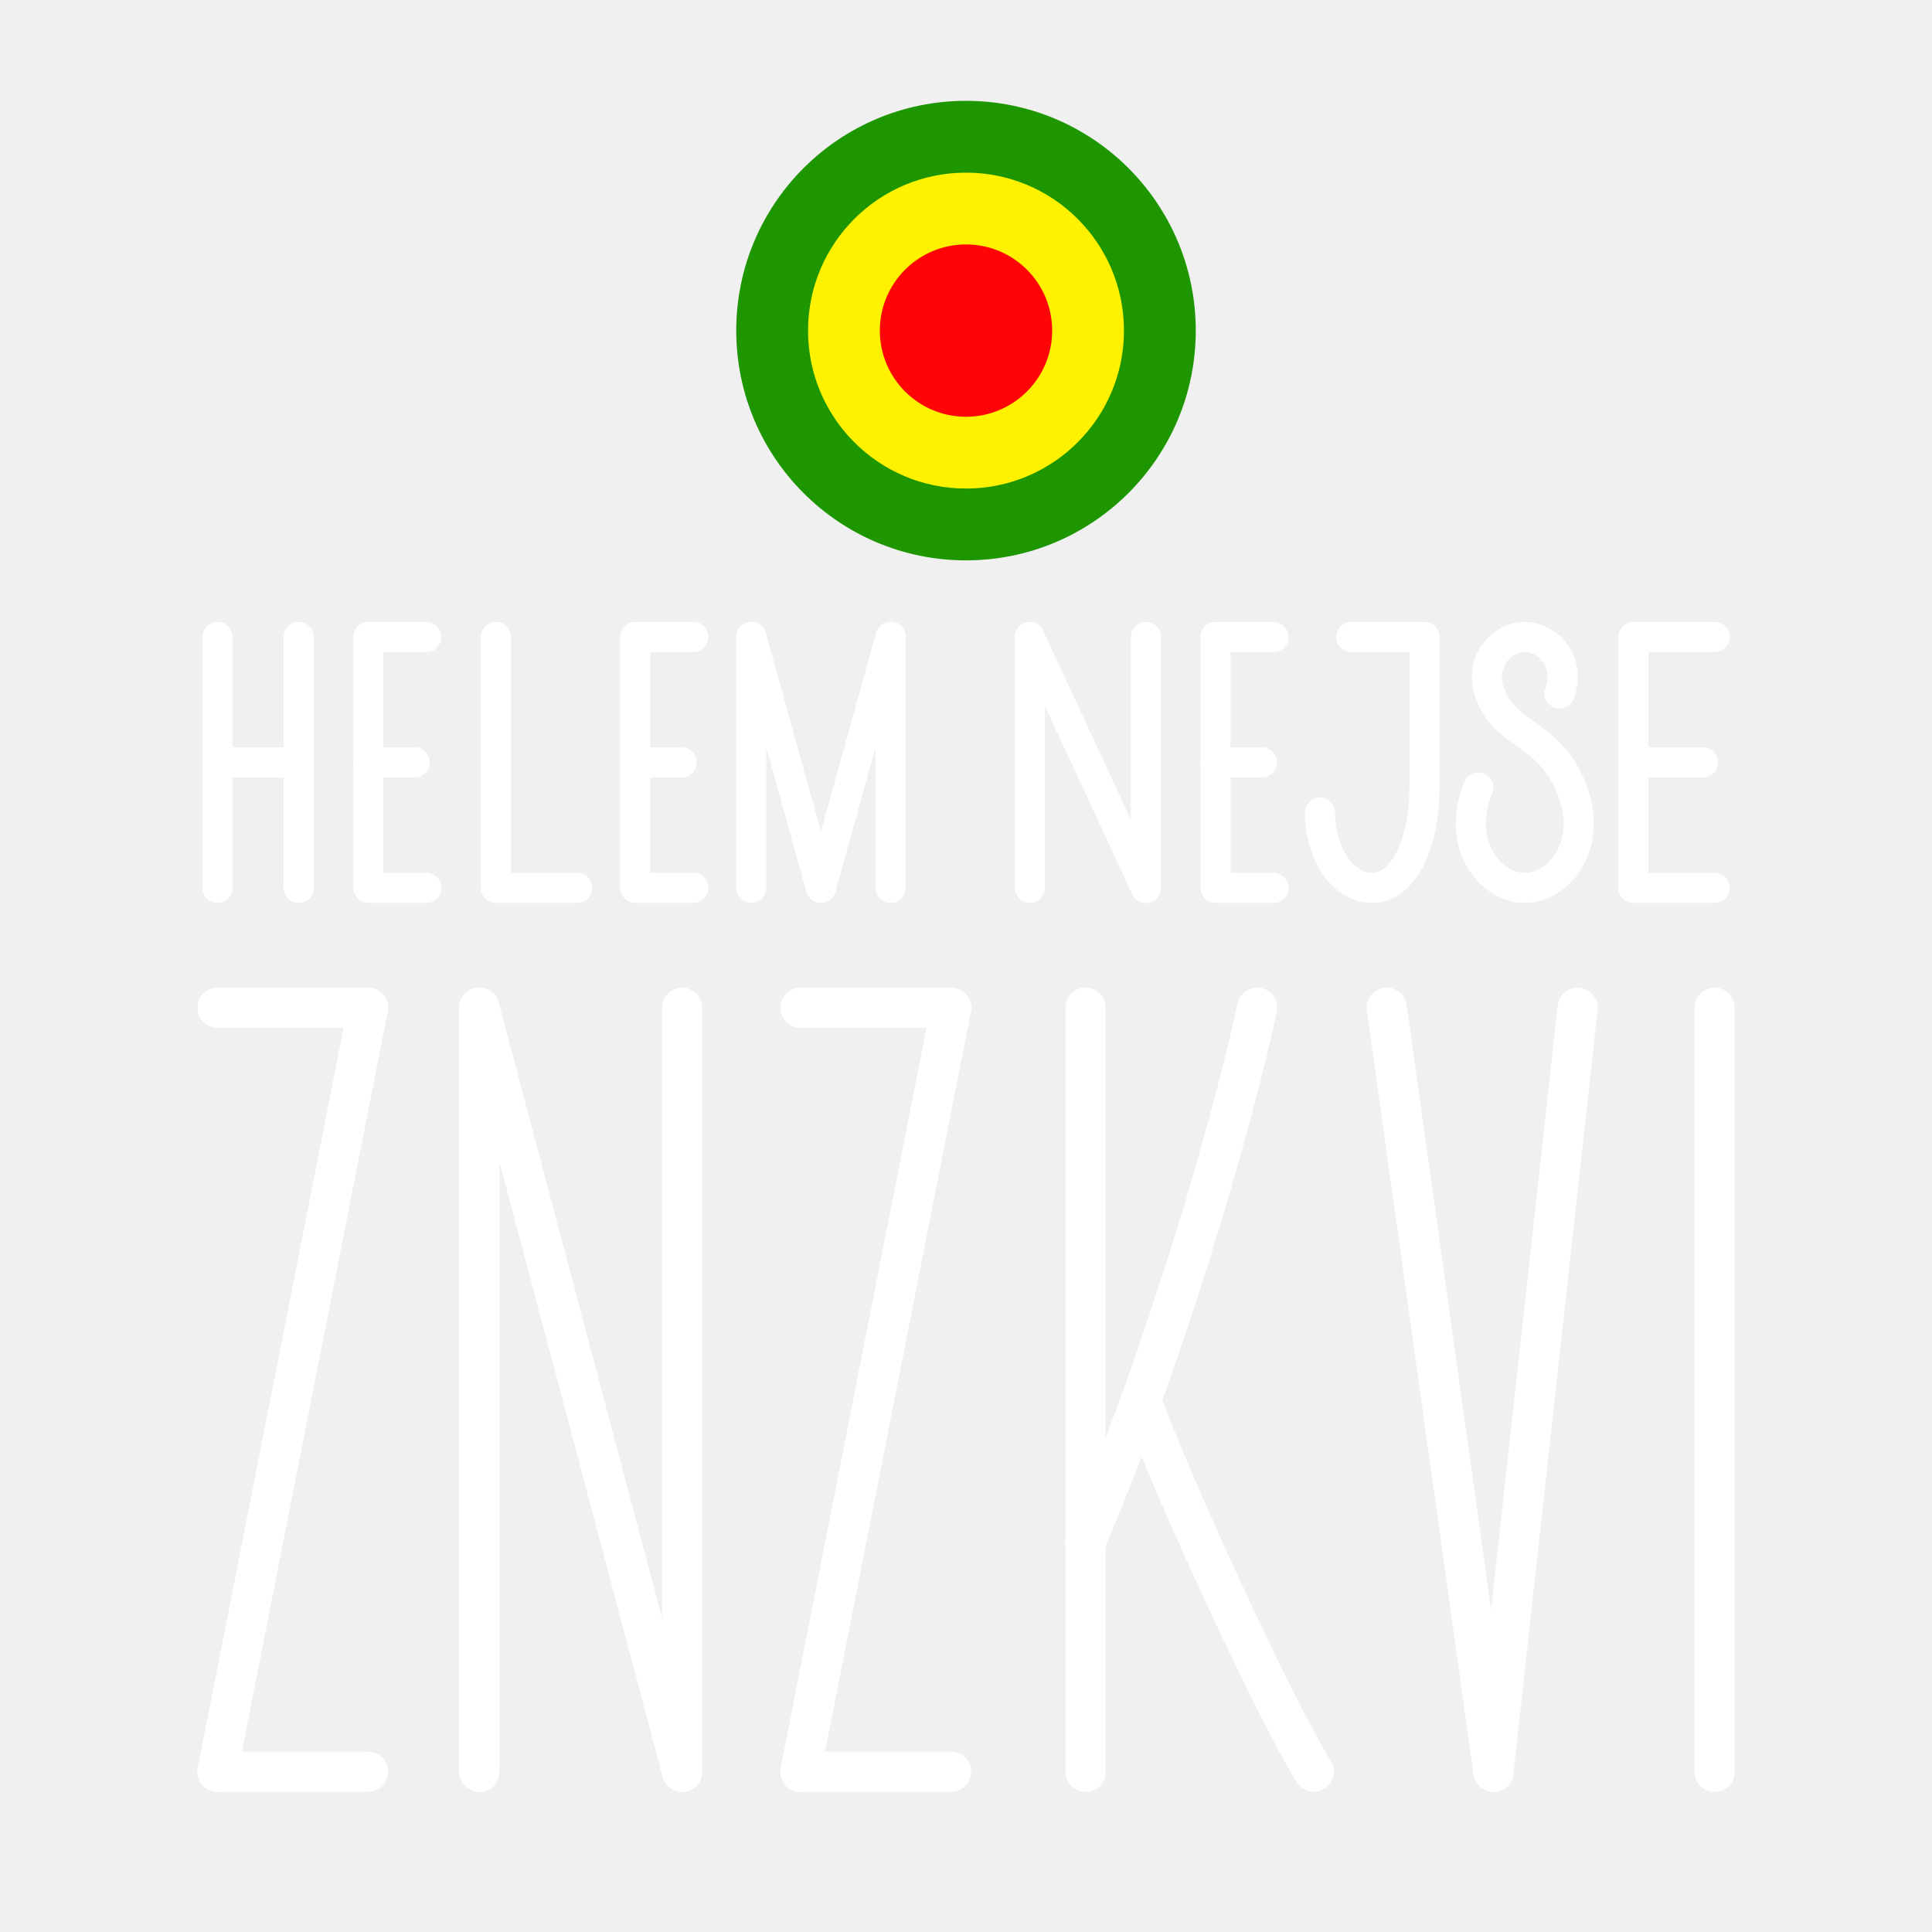
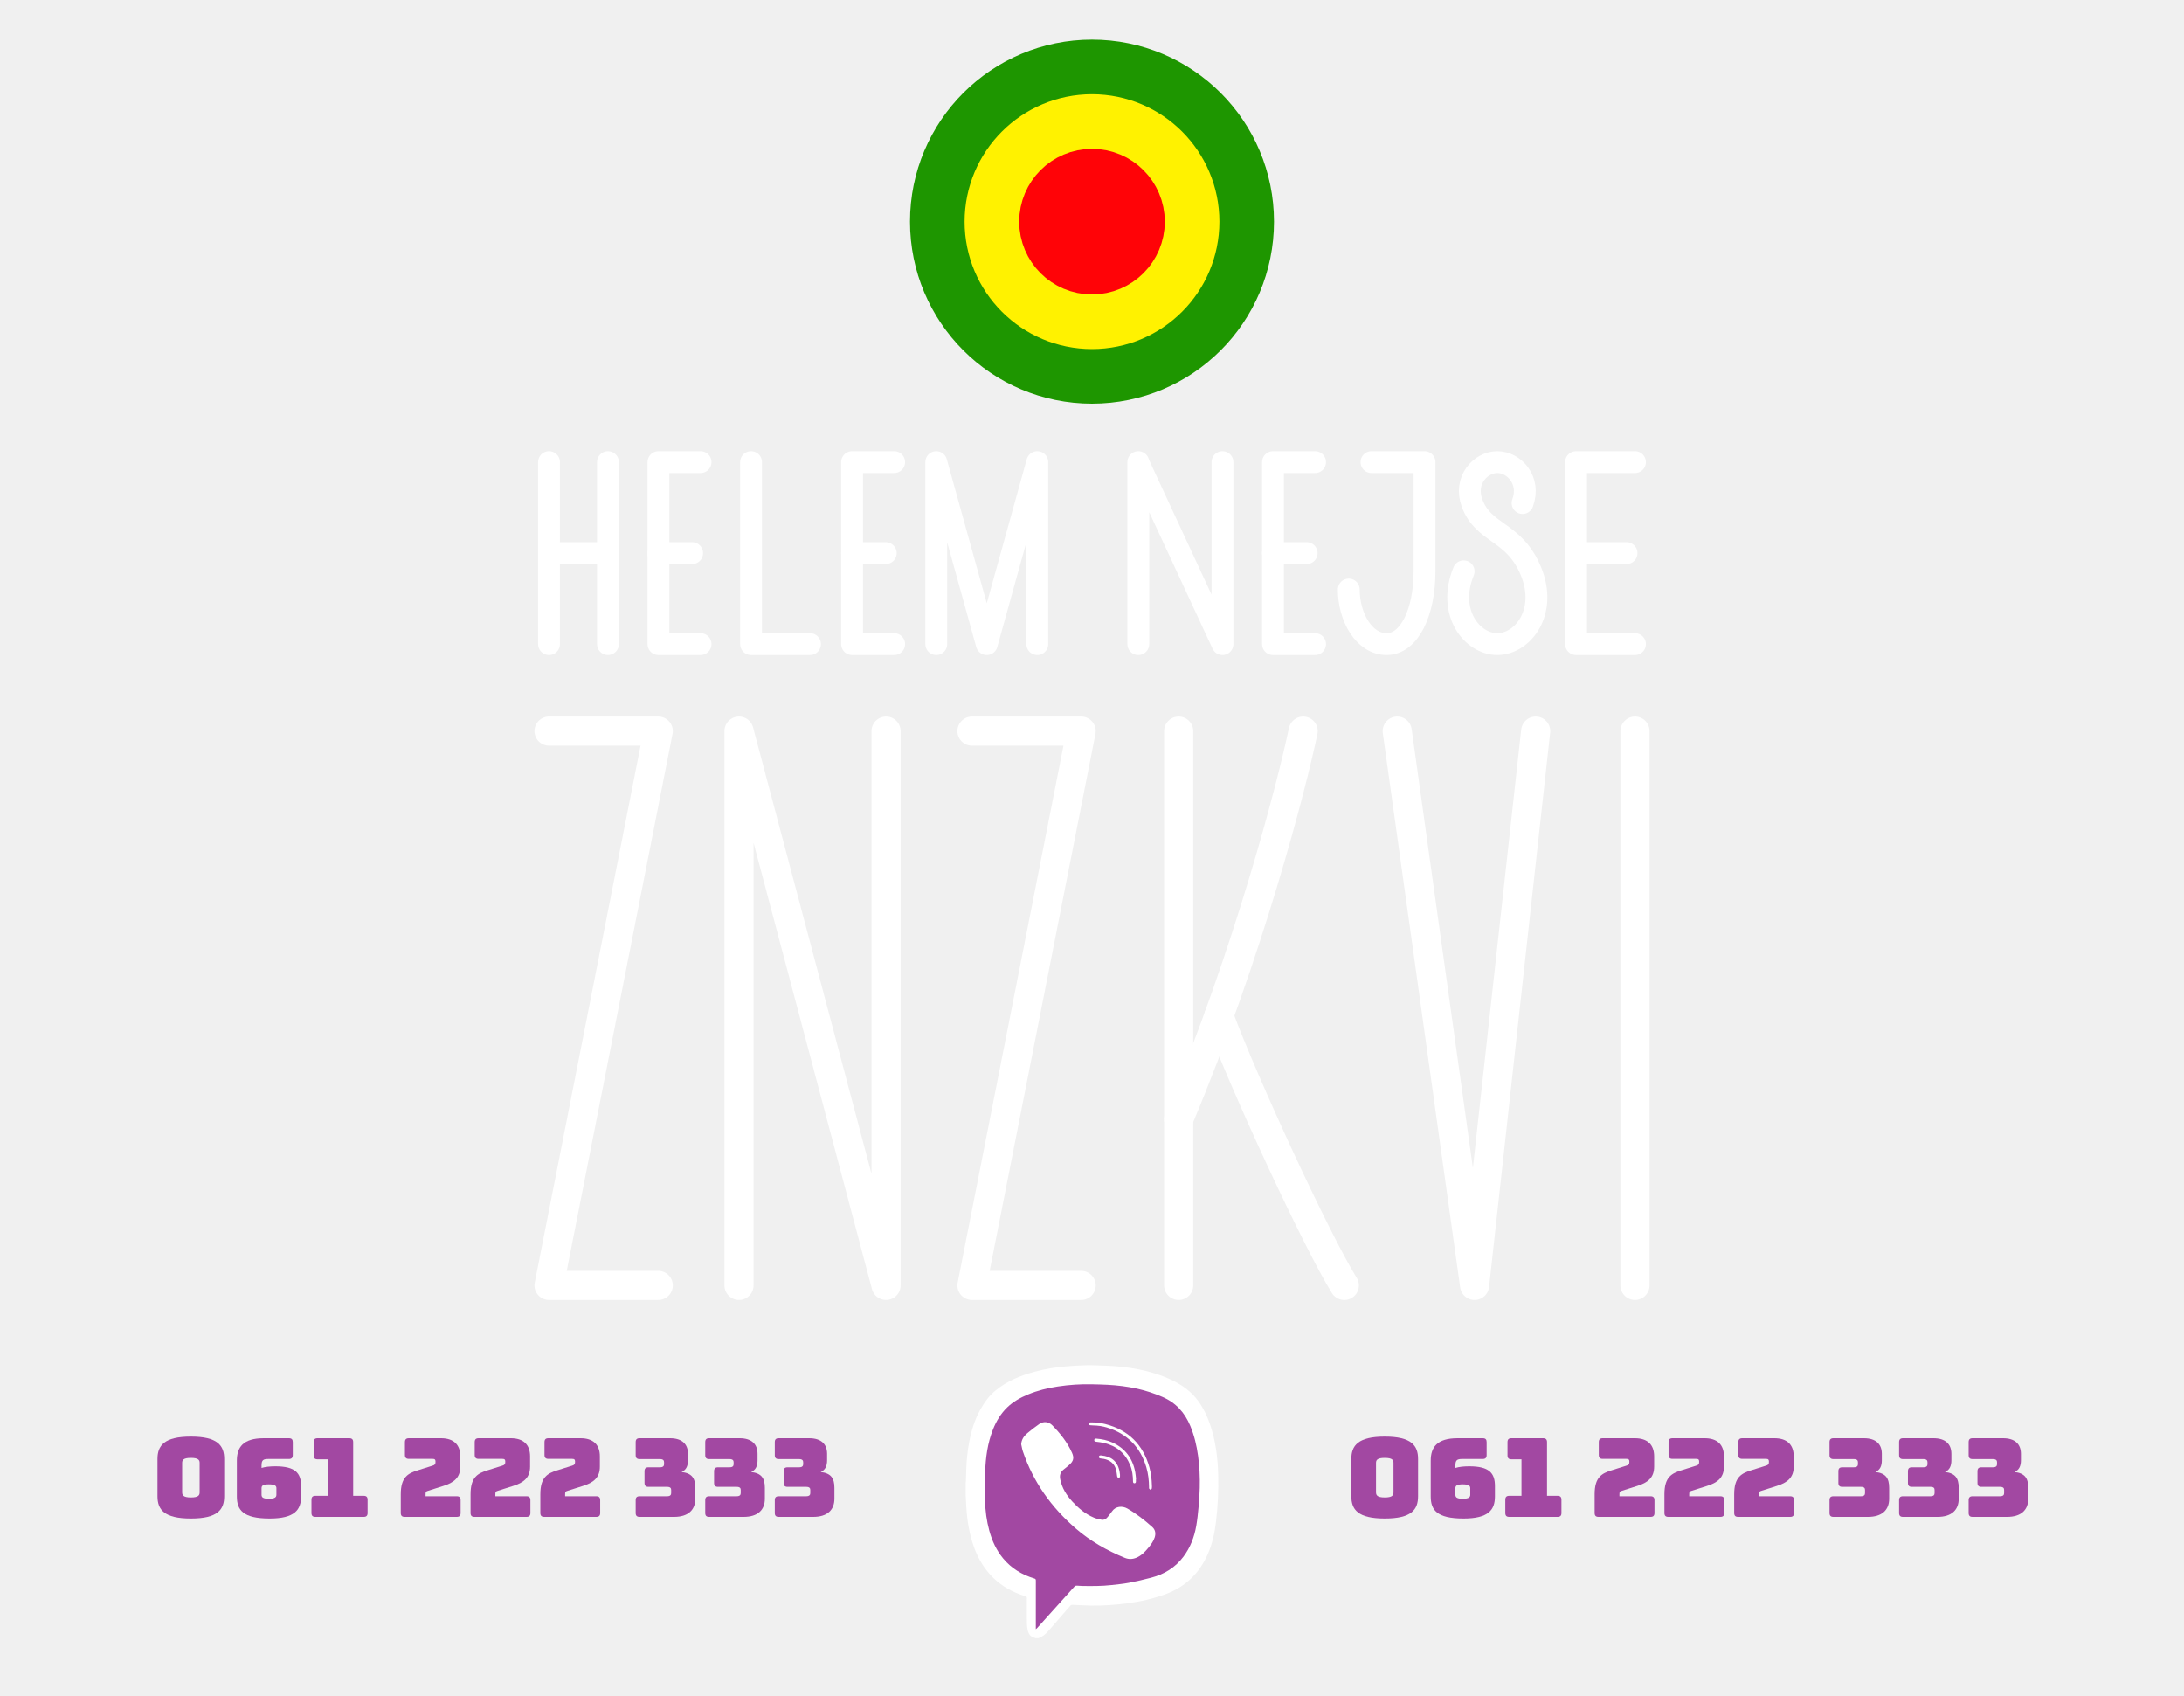
- <svg xmlns="http://www.w3.org/2000/svg" viewBox="0 0 770 770">
-   <g id="Layer_2" data-name="Layer 2">
+ <svg xmlns="http://www.w3.org/2000/svg" viewBox="0 0 1200 931.47">
+   <g id="logo_circle" data-name="logo circle" />
+   <g id="brao_brao_brao_brao" data-name="brao brao brao brao" />
+   <g id="helemnejse_znzkvi_target" data-name="helemnejse znzkvi target">
+     <path d="M530.58,821.08c0-2.11,0-4.22,0-6.33,.04-.32,.11-.63,.12-.95,.08-2.32,.15-4.64,.22-6.96,.17-5.02,.72-10,1.66-14.93,1.18-6.17,3.01-12.12,6.1-17.63,2.18-3.89,4.75-7.48,8.21-10.34,6.41-5.31,13.92-8.34,21.85-10.45,5.79-1.53,11.68-2.52,17.66-2.95,3.58-.26,7.17-.52,10.75-.58,3.37-.05,6.75,.16,10.12,.25,6.05,.17,12.05,.81,17.99,1.97,6.72,1.31,13.22,3.28,19.37,6.33,5.45,2.7,10.21,6.24,13.81,11.22,2.78,3.87,4.83,8.1,6.37,12.59,3.1,9.01,4.28,18.35,4.54,27.82,.24,8.73-.21,17.42-1.25,26.1-.72,5.98-2.01,11.8-4.41,17.33-4.58,10.53-12.16,17.99-22.93,22.03-6.91,2.59-14.09,4.2-21.41,5.16-6.62,.87-13.26,1.35-19.93,1.25-3.4-.05-6.79-.31-10.19-.43-.35-.01-.83,.13-1.05,.38-3.1,3.53-6.16,7.09-9.24,10.64-1.06,1.22-2.12,2.45-3.2,3.66-1.42,1.61-3.08,2.89-5.12,3.64h-1.78c-.08-.06-.16-.16-.25-.18-2.27-.42-3.4-2.01-3.89-4.06-.31-1.3-.47-2.66-.48-4-.06-4.59-.03-9.18-.01-13.78,0-.58-.15-.86-.73-1.02-1.04-.28-2.06-.64-3.07-1.01-6.33-2.35-11.88-5.88-16.42-10.91-4.58-5.07-7.63-11-9.66-17.48-2.35-7.51-3.29-15.25-3.57-23.08-.04-1.1-.13-2.2-.19-3.3Z" fill="#fff" />
+     <g id="helemnejseznzkvi">
+       <g id="helemnejse">
+         <g id="helem">
+           <g id="h">
+             <line x1="301.66" y1="253.86" x2="301.66" y2="353.86" fill="none" stroke="#fff" stroke-linecap="round" stroke-linejoin="round" stroke-width="12" />
+             <line x1="301.66" y1="303.86" x2="334.04" y2="303.86" fill="none" stroke="#fff" stroke-linecap="round" stroke-linejoin="round" stroke-width="12" />
+             <line x1="334.04" y1="253.86" x2="334.04" y2="353.86" fill="none" stroke="#fff" stroke-linecap="round" stroke-linejoin="round" stroke-width="12" />
+           </g>
+           <g id="e">
+             <polyline points="384.92 253.86 361.79 253.86 361.79 353.86 384.92 353.86" fill="none" stroke="#fff" stroke-linecap="round" stroke-linejoin="round" stroke-width="12" />
+             <line x1="361.79" y1="303.86" x2="380.3" y2="303.86" fill="none" stroke="#fff" stroke-linecap="round" stroke-linejoin="round" stroke-width="12" />
+           </g>
+           <g id="l">
+             <polyline points="412.67 253.86 412.67 353.86 445.05 353.86" fill="none" stroke="#fff" stroke-linecap="round" stroke-linejoin="round" stroke-width="12" />
+           </g>
+           <g id="e-2" data-name="e">
+             <polyline points="491.3 253.86 468.18 253.86 468.18 353.86 491.3 353.86" fill="none" stroke="#fff" stroke-linecap="round" stroke-linejoin="round" stroke-width="12" />
+             <line x1="468.18" y1="303.86" x2="486.68" y2="303.86" fill="none" stroke="#fff" stroke-linecap="round" stroke-linejoin="round" stroke-width="12" />
+           </g>
+           <g id="m">
+             <polyline points="514.43 353.86 514.43 253.86 542.18 353.86 569.94 253.86 569.94 353.86" fill="none" stroke="#fff" stroke-linecap="round" stroke-linejoin="round" stroke-width="12" />
+           </g>
+         </g>
+         <g id="nejse">
+           <g id="n">
+             <polyline points="625.44 353.86 625.44 253.86 625.44 254.17 671.69 353.86 671.69 353.86 671.69 253.86" fill="none" stroke="#fff" stroke-linecap="round" stroke-linejoin="round" stroke-width="12" />
+           </g>
+           <g id="e-3" data-name="e">
+             <polyline points="722.57 253.86 699.45 253.86 699.45 353.86 722.57 353.86" fill="none" stroke="#fff" stroke-linecap="round" stroke-linejoin="round" stroke-width="12" />
+             <line x1="699.45" y1="303.86" x2="717.95" y2="303.86" fill="none" stroke="#fff" stroke-linecap="round" stroke-linejoin="round" stroke-width="12" />
+           </g>
+           <g id="j">
+             <path d="M753.56,253.86h29.14v60c0,22.5-8.33,40-20.81,40s-20.81-15-20.81-30" fill="none" stroke="#fff" stroke-linecap="round" stroke-linejoin="round" stroke-width="12" />
+           </g>
+           <g id="s">
+             <path d="M836.58,276.36c4.63-12.5-4.63-22.5-13.88-22.5s-18.5,10-13.88,22.5c6.41,17.33,23.13,15,32.38,37.5s-4.63,40-18.5,40-27.75-17.5-18.5-40" fill="none" stroke="#fff" stroke-linecap="round" stroke-linejoin="round" stroke-width="12" />
+           </g>
+           <g id="e-4" data-name="e">
+             <polyline points="898.34 253.86 865.96 253.86 865.96 353.86 898.34 353.86" fill="none" stroke="#fff" stroke-linecap="round" stroke-linejoin="round" stroke-width="12" />
+             <line x1="865.96" y1="303.86" x2="893.71" y2="303.86" fill="none" stroke="#fff" stroke-linecap="round" stroke-linejoin="round" stroke-width="12" />
+           </g>
+         </g>
+       </g>
+       <g id="znzkvi">
+         <g id="z">
+           <polyline points="301.66 401.63 361.68 401.63 301.66 706.14 361.68 706.14" fill="none" stroke="#fff" stroke-linecap="round" stroke-linejoin="round" stroke-width="16" />
+         </g>
+         <g id="n-2" data-name="n">
+           <polyline points="406.04 706.14 406.04 401.63 486.84 706.14 486.84 401.63" fill="none" stroke="#fff" stroke-linecap="round" stroke-linejoin="round" stroke-width="16" />
+         </g>
+         <g id="z-2" data-name="z">
+           <polyline points="534.04 401.63 594.05 401.63 534.04 706.14 594.05 706.14" fill="none" stroke="#fff" stroke-linecap="round" stroke-linejoin="round" stroke-width="16" />
+         </g>
+         <g id="k">
+           <line x1="647.62" y1="401.63" x2="647.62" y2="706.14" fill="none" stroke="#fff" stroke-linecap="round" stroke-linejoin="round" stroke-width="16" />
+           <path d="M647.62,614.79c38.33-91.12,62.03-182.76,68.41-213.16" fill="none" stroke="#fff" stroke-linecap="round" stroke-linejoin="round" stroke-width="16" />
+           <path d="M669.72,558.11c13.69,37.11,53.47,123.16,68.91,148.04" fill="none" stroke="#fff" stroke-linecap="round" stroke-linejoin="round" stroke-width="16" />
+         </g>
+         <g id="v">
+           <polyline points="767.7 401.63 810.21 706.14 843.78 401.63" fill="none" stroke="#fff" stroke-linecap="round" stroke-linejoin="round" stroke-width="16" />
+         </g>
+         <g id="i">
+           <line x1="898.34" y1="401.63" x2="898.34" y2="706.14" fill="none" stroke="#fff" stroke-linecap="round" stroke-linejoin="round" stroke-width="16" />
+         </g>
+       </g>
+     </g>
+     <g id="target">
+       <circle cx="600" cy="121.76" r="50" fill="none" stroke="#1e9600" stroke-miterlimit="10" stroke-width="100" />
+       <circle cx="600" cy="121.76" r="35" fill="none" stroke="#fff200" stroke-miterlimit="10" stroke-width="70" />
+       <circle cx="600" cy="121.76" r="20" fill="none" stroke="#ff0307" stroke-miterlimit="10" stroke-width="40" />
+     </g>
+     <path d="M569.13,895c.36-.33,.56-.49,.74-.68,3.18-3.53,6.36-7.07,9.54-10.6,3.61-4.02,7.24-8.02,10.84-12.05,.42-.47,.86-.66,1.48-.61,1.02,.08,2.05,.16,3.07,.17,5.24,.06,10.48,.11,15.7-.48,3.26-.37,6.54-.66,9.76-1.27,4.14-.78,8.26-1.75,12.34-2.82,7.16-1.87,13.18-5.57,17.67-11.56,3.74-5,5.92-10.69,6.99-16.78,.62-3.52,.98-7.09,1.31-10.65,.32-3.44,.54-6.89,.63-10.34,.15-5.89-.13-11.76-.93-17.6-.77-5.62-2.06-11.1-4.24-16.36-3.04-7.36-7.98-12.84-15.4-16.02-4.42-1.9-8.95-3.4-13.64-4.45-5.43-1.22-10.94-1.88-16.49-2.18-2.75-.15-5.5-.2-8.26-.27-6.38-.16-12.73,.25-19.04,1.21-5.64,.86-11.14,2.2-16.42,4.4-4.14,1.72-8.03,3.88-11.29,7-3.56,3.42-6.05,7.57-7.87,12.14-3.03,7.57-4.06,15.52-4.34,23.57-.19,5.23-.11,10.48-.02,15.72,.09,5.52,.85,10.96,2.29,16.29,1.51,5.6,3.88,10.8,7.61,15.31,4.55,5.5,10.4,8.99,17.17,11.04,.64,.19,.81,.46,.81,1.11-.02,8.54-.01,17.08-.01,25.63,0,.31,0,.62,0,1.14Z" fill="#fff" />
+     <path d="M569.13,895c.36-.33,.56-.49,.74-.68,3.18-3.53,6.36-7.07,9.54-10.6,3.61-4.02,7.24-8.02,10.84-12.05,.42-.47,.86-.66,1.48-.61,1.02,.08,2.05,.16,3.07,.17,5.24,.06,10.48,.11,15.7-.48,3.26-.37,6.54-.66,9.76-1.27,4.14-.78,8.26-1.75,12.34-2.82,7.16-1.87,13.18-5.57,17.67-11.56,3.74-5,5.92-10.69,6.99-16.78,.62-3.52,.98-7.09,1.31-10.65,.32-3.44,.54-6.89,.63-10.34,.15-5.89-.13-11.76-.93-17.6-.77-5.62-2.06-11.1-4.24-16.36-3.04-7.36-7.98-12.84-15.4-16.02-4.42-1.9-8.95-3.4-13.64-4.45-5.43-1.22-10.94-1.88-16.49-2.18-2.75-.15-5.5-.2-8.26-.27-6.38-.16-12.73,.25-19.04,1.21-5.64,.86-11.14,2.2-16.42,4.4-4.14,1.72-8.03,3.88-11.29,7-3.56,3.42-6.05,7.57-7.87,12.14-3.03,7.57-4.06,15.52-4.34,23.57-.19,5.23-.11,10.48-.02,15.72,.09,5.52,.85,10.96,2.29,16.29,1.51,5.6,3.88,10.8,7.61,15.31,4.55,5.5,10.4,8.99,17.17,11.04,.64,.19,.81,.46,.81,1.11-.02,8.54-.01,17.08-.01,25.63,0,.31,0,.62,0,1.14Z" fill="#a248a2" />
+     <path d="M562.04,797.37c5.68,16.75,15.61,30.63,28.89,42.16,8.06,7,17.22,12.22,27.09,16.25,2.14,.88,4.25,.81,6.37-.07,2.73-1.14,4.71-3.2,6.54-5.42,1.43-1.73,2.8-3.52,3.5-5.69,.71-2.18,.4-4.23-1.34-5.78-4.25-3.8-8.74-7.31-13.7-10.15-2.71-1.56-6.48-1.29-8.42,1.62-.7,1.05-1.55,2.01-2.33,3.01-.83,1.07-1.94,1.77-3.28,1.57-1.5-.23-3.01-.63-4.4-1.21-4.61-1.94-8.35-5.12-11.72-8.75-3.24-3.5-5.7-7.45-6.68-12.19-.44-2.13-.03-4.01,1.8-5.42,1.07-.82,2.12-1.67,3.13-2.57,2.32-2.07,2.79-3.8,1.53-6.64-2.56-5.78-6.46-10.64-10.84-15.11-2.01-2.05-4.9-2.27-7.06-.77-2.32,1.62-4.59,3.33-6.74,5.17-1.79,1.53-3.13,3.44-3.28,6.01,.31,1.33,.5,2.7,.94,3.99Zm69.54,8.8c-3.5-12.63-11.6-20.62-24.3-23.89-2.64-.68-5.36-.94-8.09-.91-.54,0-.91,.21-.93,.77-.01,.56,.33,.81,.88,.82,.51,.02,1.02,.1,1.53,.1,2.55,.03,5.05,.39,7.48,1.12,11.16,3.39,18.42,10.68,21.71,21.88,1.05,3.59,1.46,7.28,1.48,11.01,0,.22-.07,.49,.04,.63,.21,.27,.55,.68,.77,.65,.29-.05,.67-.45,.73-.75,.11-.6,.03-1.24,.03-1.64-.1-3.46-.47-6.67-1.34-9.8Zm-7.37,6.37c-.14-1.26-.21-2.53-.44-3.77-1.39-7.55-5.46-13.09-12.5-16.32-2.84-1.3-5.88-1.91-8.99-2.16-.62-.05-1.02,.2-1.04,.83-.03,.76,.58,.8,1.12,.88,1.44,.22,2.9,.33,4.3,.67,6.85,1.64,11.67,5.69,14.34,12.24,1.15,2.82,1.48,5.78,1.53,8.79,0,.58,.12,1.11,.76,1.12,.67,.01,.88-.51,.84-1.13-.02-.38,0-.76,0-1.14h.08Zm-9.04-4.05c-1.16-6.2-5.02-8.45-10.01-8.95-.6-.06-1.25-.09-1.39,.72-.1,.57,.43,.93,1.29,.98,.48,.03,.97,.08,1.44,.18,3.32,.68,5.74,2.45,6.68,5.82,.32,1.15,.45,2.37,.61,3.56,.08,.58,.29,1.02,.92,1.01,.62-.01,.68-.5,.67-.99,0-.19,0-.38,0-.74-.06-.42-.11-1.01-.22-1.59Z" fill="#fff" />
    <g>
-       <circle cx="385" cy="131.76" r="91.57" fill="#1e9600" />
-       <circle cx="385" cy="131.76" r="62.95" fill="#fff200" />
-       <circle cx="385" cy="131.76" r="34.34" fill="#ff0307" />
+       <path d="M104.89,834.18c-14.76,0-18.36-4.92-18.36-12.24v-20.46c0-7.32,3.6-12.3,18.36-12.3s18.3,4.98,18.3,12.3v20.46c0,7.32-3.54,12.24-18.3,12.24Zm0-11.58c4.14,0,4.8-1.2,4.8-2.82v-16.14c0-1.56-.66-2.76-4.8-2.76s-4.8,1.2-4.8,2.76v16.14c0,1.62,.72,2.82,4.8,2.82Z" fill="#a248a2" />
+       <path d="M130.15,822.06v-19.68c0-7.32,3.42-12.3,14.76-12.3h13.8c1.56,0,2.16,.66,2.16,2.16v7.08c0,1.5-.66,2.16-2.16,2.16h-11.22c-2.94,0-3.78,.66-3.78,3.6v1.32c1.92-.6,4.44-.9,7.62-.9,10.86,0,14.1,3.66,14.1,10.8v5.76c0,7.32-3.48,12.12-17.28,12.12-14.76,0-18-4.8-18-12.12Zm13.56-.96c0,1.26,.54,2.22,4.02,2.22s4.14-.96,4.14-2.22v-3.54c0-1.2-.54-2.16-4.14-2.16s-4.02,.96-4.02,2.16v3.54Z" fill="#a248a2" />
+       <path d="M173.29,833.28c-1.5,0-2.16-.66-2.16-2.16v-7.26c0-1.5,.66-2.16,2.16-2.16h6.72v-20.04h-5.52c-1.5,0-2.16-.66-2.16-2.16v-7.26c0-1.5,.66-2.16,2.16-2.16h17.4c1.5,0,2.16,.66,2.16,2.16v29.46h5.76c1.5,0,2.16,.66,2.16,2.16v7.26c0,1.5-.66,2.16-2.16,2.16h-26.52Z" fill="#a248a2" />
+       <path d="M222.37,833.28c-1.5,0-2.16-.66-2.16-2.16v-10.32c0-9.3,3.9-11.46,9.42-13.14l8.04-2.52c1.26-.36,1.62-.84,1.62-2.16,0-1.2-.42-1.56-1.62-1.56h-13.02c-1.5,0-2.16-.66-2.16-2.16v-7.02c0-1.5,.66-2.16,2.16-2.16h17.7c6.84,0,10.56,3.48,10.56,9.96v5.64c0,6.06-3.54,8.82-9.36,10.62l-8.16,2.58c-1.2,.36-1.56,.48-1.56,1.8v1.26h17.1c1.5,0,2.16,.66,2.16,2.16v7.02c0,1.5-.66,2.16-2.16,2.16h-28.56Z" fill="#a248a2" />
+       <path d="M260.71,833.28c-1.5,0-2.16-.66-2.16-2.16v-10.32c0-9.3,3.9-11.46,9.42-13.14l8.04-2.52c1.26-.36,1.62-.84,1.62-2.16,0-1.2-.42-1.56-1.62-1.56h-13.02c-1.5,0-2.16-.66-2.16-2.16v-7.02c0-1.5,.66-2.16,2.16-2.16h17.7c6.84,0,10.56,3.48,10.56,9.96v5.64c0,6.06-3.54,8.82-9.36,10.62l-8.16,2.58c-1.2,.36-1.56,.48-1.56,1.8v1.26h17.1c1.5,0,2.16,.66,2.16,2.16v7.02c0,1.5-.66,2.16-2.16,2.16h-28.56Z" fill="#a248a2" />
+       <path d="M299.05,833.28c-1.5,0-2.16-.66-2.16-2.16v-10.32c0-9.3,3.9-11.46,9.42-13.14l8.04-2.52c1.26-.36,1.62-.84,1.62-2.16,0-1.2-.42-1.56-1.62-1.56h-13.02c-1.5,0-2.16-.66-2.16-2.16v-7.02c0-1.5,.66-2.16,2.16-2.16h17.7c6.84,0,10.56,3.48,10.56,9.96v5.64c0,6.06-3.54,8.82-9.36,10.62l-8.16,2.58c-1.2,.36-1.56,.48-1.56,1.8v1.26h17.1c1.5,0,2.16,.66,2.16,2.16v7.02c0,1.5-.66,2.16-2.16,2.16h-28.56Z" fill="#a248a2" />
+       <path d="M366.49,821.94c1.92,0,2.28-.84,2.28-1.8v-1.62c0-.96-.36-1.74-2.28-1.74h-10.2c-1.5,0-2.16-.66-2.16-2.16v-6.42c0-1.5,.66-2.16,2.16-2.16h6.3c1.92,0,2.28-.84,2.28-1.8v-.9c0-.96-.36-1.8-2.28-1.8h-11.16c-1.5,0-2.16-.66-2.16-2.16v-7.14c0-1.5,.66-2.16,2.16-2.16h16.74c6.66,0,9.84,3.3,9.84,8.58v3.48c0,3.06-.9,5.34-3.54,6.48,5.7,.66,7.56,3.42,7.56,8.7v6c0,6.18-3.96,9.96-11.64,9.96h-18.96c-1.5,0-2.16-.66-2.16-2.16v-7.02c0-1.5,.66-2.16,2.16-2.16h15.06Z" fill="#a248a2" />
+       <path d="M404.71,821.94c1.92,0,2.28-.84,2.28-1.8v-1.62c0-.96-.36-1.74-2.28-1.74h-10.2c-1.5,0-2.16-.66-2.16-2.16v-6.42c0-1.5,.66-2.16,2.16-2.16h6.3c1.92,0,2.28-.84,2.28-1.8v-.9c0-.96-.36-1.8-2.28-1.8h-11.16c-1.5,0-2.16-.66-2.16-2.16v-7.14c0-1.5,.66-2.16,2.16-2.16h16.74c6.66,0,9.84,3.3,9.84,8.58v3.48c0,3.06-.9,5.34-3.54,6.48,5.7,.66,7.56,3.42,7.56,8.7v6c0,6.18-3.96,9.96-11.64,9.96h-18.96c-1.5,0-2.16-.66-2.16-2.16v-7.02c0-1.5,.66-2.16,2.16-2.16h15.06Z" fill="#a248a2" />
+       <path d="M442.93,821.94c1.92,0,2.28-.84,2.28-1.8v-1.62c0-.96-.36-1.74-2.28-1.74h-10.2c-1.5,0-2.16-.66-2.16-2.16v-6.42c0-1.5,.66-2.16,2.16-2.16h6.3c1.92,0,2.28-.84,2.28-1.8v-.9c0-.96-.36-1.8-2.28-1.8h-11.16c-1.5,0-2.16-.66-2.16-2.16v-7.14c0-1.5,.66-2.16,2.16-2.16h16.74c6.66,0,9.84,3.3,9.84,8.58v3.48c0,3.06-.9,5.34-3.54,6.48,5.7,.66,7.56,3.42,7.56,8.7v6c0,6.18-3.96,9.96-11.64,9.96h-18.96c-1.5,0-2.16-.66-2.16-2.16v-7.02c0-1.5,.66-2.16,2.16-2.16h15.06Z" fill="#a248a2" />
+     </g>
+     <g>
+       <path d="M760.85,834.18c-14.76,0-18.36-4.92-18.36-12.24v-20.46c0-7.32,3.6-12.3,18.36-12.3s18.3,4.98,18.3,12.3v20.46c0,7.32-3.54,12.24-18.3,12.24Zm0-11.58c4.14,0,4.8-1.2,4.8-2.82v-16.14c0-1.56-.66-2.76-4.8-2.76s-4.8,1.2-4.8,2.76v16.14c0,1.62,.72,2.82,4.8,2.82Z" fill="#a248a2" />
+       <path d="M786.11,822.06v-19.68c0-7.32,3.42-12.3,14.76-12.3h13.8c1.56,0,2.16,.66,2.16,2.16v7.08c0,1.5-.66,2.16-2.16,2.16h-11.22c-2.94,0-3.78,.66-3.78,3.6v1.32c1.92-.6,4.44-.9,7.62-.9,10.86,0,14.1,3.66,14.1,10.8v5.76c0,7.32-3.48,12.12-17.28,12.12-14.76,0-18-4.8-18-12.12Zm13.56-.96c0,1.26,.54,2.22,4.02,2.22s4.14-.96,4.14-2.22v-3.54c0-1.2-.54-2.16-4.14-2.16s-4.02,.96-4.02,2.16v3.54Z" fill="#a248a2" />
+       <path d="M829.25,833.28c-1.5,0-2.16-.66-2.16-2.16v-7.26c0-1.5,.66-2.16,2.16-2.16h6.72v-20.04h-5.52c-1.5,0-2.16-.66-2.16-2.16v-7.26c0-1.5,.66-2.16,2.16-2.16h17.4c1.5,0,2.16,.66,2.16,2.16v29.46h5.76c1.5,0,2.16,.66,2.16,2.16v7.26c0,1.5-.66,2.16-2.16,2.16h-26.52Z" fill="#a248a2" />
+       <path d="M878.33,833.28c-1.5,0-2.16-.66-2.16-2.16v-10.32c0-9.3,3.9-11.46,9.42-13.14l8.04-2.52c1.26-.36,1.62-.84,1.62-2.16,0-1.2-.42-1.56-1.62-1.56h-13.02c-1.5,0-2.16-.66-2.16-2.16v-7.02c0-1.5,.66-2.16,2.16-2.16h17.7c6.84,0,10.56,3.48,10.56,9.96v5.64c0,6.06-3.54,8.82-9.36,10.62l-8.16,2.58c-1.2,.36-1.56,.48-1.56,1.8v1.26h17.1c1.5,0,2.16,.66,2.16,2.16v7.02c0,1.5-.66,2.16-2.16,2.16h-28.56Z" fill="#a248a2" />
+       <path d="M916.67,833.28c-1.5,0-2.16-.66-2.16-2.16v-10.32c0-9.3,3.9-11.46,9.42-13.14l8.04-2.52c1.26-.36,1.62-.84,1.62-2.16,0-1.2-.42-1.56-1.62-1.56h-13.02c-1.5,0-2.16-.66-2.16-2.16v-7.02c0-1.5,.66-2.16,2.16-2.16h17.7c6.84,0,10.56,3.48,10.56,9.96v5.64c0,6.06-3.54,8.82-9.36,10.62l-8.16,2.58c-1.2,.36-1.56,.48-1.56,1.8v1.26h17.1c1.5,0,2.16,.66,2.16,2.16v7.02c0,1.5-.66,2.16-2.16,2.16h-28.56Z" fill="#a248a2" />
+       <path d="M955.01,833.28c-1.5,0-2.16-.66-2.16-2.16v-10.32c0-9.3,3.9-11.46,9.42-13.14l8.04-2.52c1.26-.36,1.62-.84,1.62-2.16,0-1.2-.42-1.56-1.62-1.56h-13.02c-1.5,0-2.16-.66-2.16-2.16v-7.02c0-1.5,.66-2.16,2.16-2.16h17.7c6.84,0,10.56,3.48,10.56,9.96v5.64c0,6.06-3.54,8.82-9.36,10.62l-8.16,2.58c-1.2,.36-1.56,.48-1.56,1.8v1.26h17.1c1.5,0,2.16,.66,2.16,2.16v7.02c0,1.5-.66,2.16-2.16,2.16h-28.56Z" fill="#a248a2" />
+       <path d="M1022.45,821.94c1.92,0,2.28-.84,2.28-1.8v-1.62c0-.96-.36-1.74-2.28-1.74h-10.2c-1.5,0-2.16-.66-2.16-2.16v-6.42c0-1.5,.66-2.16,2.16-2.16h6.3c1.92,0,2.28-.84,2.28-1.8v-.9c0-.96-.36-1.8-2.28-1.8h-11.16c-1.5,0-2.16-.66-2.16-2.16v-7.14c0-1.5,.66-2.16,2.16-2.16h16.74c6.66,0,9.84,3.3,9.84,8.58v3.48c0,3.06-.9,5.34-3.54,6.48,5.7,.66,7.56,3.42,7.56,8.7v6c0,6.18-3.96,9.96-11.64,9.96h-18.96c-1.5,0-2.16-.66-2.16-2.16v-7.02c0-1.5,.66-2.16,2.16-2.16h15.06Z" fill="#a248a2" />
+       <path d="M1060.67,821.94c1.92,0,2.28-.84,2.28-1.8v-1.62c0-.96-.36-1.74-2.28-1.74h-10.2c-1.5,0-2.16-.66-2.16-2.16v-6.42c0-1.5,.66-2.16,2.16-2.16h6.3c1.92,0,2.28-.84,2.28-1.8v-.9c0-.96-.36-1.8-2.28-1.8h-11.16c-1.5,0-2.16-.66-2.16-2.16v-7.14c0-1.5,.66-2.16,2.16-2.16h16.74c6.66,0,9.84,3.3,9.84,8.58v3.48c0,3.06-.9,5.34-3.54,6.48,5.7,.66,7.56,3.42,7.56,8.7v6c0,6.18-3.96,9.96-11.64,9.96h-18.96c-1.5,0-2.16-.66-2.16-2.16v-7.02c0-1.5,.66-2.16,2.16-2.16h15.06Z" fill="#a248a2" />
+       <path d="M1098.88,821.94c1.92,0,2.28-.84,2.28-1.8v-1.62c0-.96-.36-1.74-2.28-1.74h-10.2c-1.5,0-2.16-.66-2.16-2.16v-6.42c0-1.5,.66-2.16,2.16-2.16h6.3c1.92,0,2.28-.84,2.28-1.8v-.9c0-.96-.36-1.8-2.28-1.8h-11.16c-1.5,0-2.16-.66-2.16-2.16v-7.14c0-1.5,.66-2.16,2.16-2.16h16.74c6.66,0,9.84,3.3,9.84,8.58v3.48c0,3.06-.9,5.34-3.54,6.48,5.7,.66,7.56,3.42,7.56,8.7v6c0,6.18-3.96,9.96-11.64,9.96h-18.96c-1.5,0-2.16-.66-2.16-2.16v-7.02c0-1.5,.66-2.16,2.16-2.16h15.06Z" fill="#a248a2" />
    </g>
  </g>
-   <g id="Layer_1" data-name="Layer 1">
-     <g>
-       <g>
-         <line x1="86.66" y1="253.86" x2="86.66" y2="353.86" fill="none" stroke="#fff" stroke-linecap="round" stroke-linejoin="round" stroke-width="12" />
-         <line x1="86.66" y1="303.86" x2="119.04" y2="303.86" fill="none" stroke="#fff" stroke-linecap="round" stroke-linejoin="round" stroke-width="12" />
-         <line x1="119.04" y1="253.86" x2="119.04" y2="353.86" fill="none" stroke="#fff" stroke-linecap="round" stroke-linejoin="round" stroke-width="12" />
-         <line x1="354.94" y1="253.86" x2="354.94" y2="353.86" fill="none" stroke="#fff" stroke-linecap="round" stroke-linejoin="round" stroke-width="12" />
-         <line x1="299.43" y1="353.86" x2="299.43" y2="253.86" fill="none" stroke="#fff" stroke-linecap="round" stroke-linejoin="round" stroke-width="12" />
-         <polyline points="299.43 253.86 327.18 353.86 354.94 253.86" fill="none" stroke="#fff" stroke-linecap="round" stroke-linejoin="round" stroke-width="12" />
-         <line x1="410.44" y1="253.86" x2="410.44" y2="353.86" fill="none" stroke="#fff" stroke-linecap="round" stroke-linejoin="round" stroke-width="12" />
-         <line x1="456.69" y1="253.86" x2="456.69" y2="353.86" fill="none" stroke="#fff" stroke-linecap="round" stroke-linejoin="round" stroke-width="12" />
-         <line x1="456.69" y1="353.86" x2="410.44" y2="254.17" fill="none" stroke="#fff" stroke-linecap="round" stroke-linejoin="round" stroke-width="12" />
-         <polyline points="507.57 253.86 484.44 253.86 484.44 353.86 507.57 353.86" fill="none" stroke="#fff" stroke-linecap="round" stroke-linejoin="round" stroke-width="12" />
-         <line x1="484.45" y1="303.86" x2="502.95" y2="303.86" fill="none" stroke="#fff" stroke-linecap="round" stroke-linejoin="round" stroke-width="12" />
-         <polyline points="683.34 253.86 650.96 253.86 650.96 353.86 683.34 353.86" fill="none" stroke="#fff" stroke-linecap="round" stroke-linejoin="round" stroke-width="12" />
-         <line x1="650.96" y1="303.86" x2="678.71" y2="303.86" fill="none" stroke="#fff" stroke-linecap="round" stroke-linejoin="round" stroke-width="12" />
-         <path d="M589.2,313.86c-9.25,22.5,4.62,40,18.5,40s27.75-17.5,18.5-40-26-20.17-32.38-37.5c-4.62-12.5,4.63-22.5,13.88-22.5s18.5,10,13.88,22.5" fill="none" stroke="#fff" stroke-linecap="round" stroke-linejoin="round" stroke-width="12" />
-         <path d="M526.07,323.86c0,15,8.33,30,20.82,30s20.81-17.5,20.81-40v-60H538.56" fill="none" stroke="#fff" stroke-linecap="round" stroke-linejoin="round" stroke-width="12" />
-         <polyline points="169.92 253.86 146.79 253.86 146.79 353.86 169.92 353.86" fill="none" stroke="#fff" stroke-linecap="round" stroke-linejoin="round" stroke-width="12" />
-         <polyline points="197.67 253.86 197.67 353.86 230.05 353.86" fill="none" stroke="#fff" stroke-linecap="round" stroke-linejoin="round" stroke-width="12" />
-         <line x1="146.79" y1="303.86" x2="165.3" y2="303.86" fill="none" stroke="#fff" stroke-linecap="round" stroke-linejoin="round" stroke-width="12" />
-         <polyline points="276.3 253.86 253.18 253.86 253.18 353.86 276.3 353.86" fill="none" stroke="#fff" stroke-linecap="round" stroke-linejoin="round" stroke-width="12" />
-         <line x1="253.18" y1="303.86" x2="271.68" y2="303.86" fill="none" stroke="#fff" stroke-linecap="round" stroke-linejoin="round" stroke-width="12" />
-       </g>
-       <g>
-         <line x1="432.62" y1="401.63" x2="432.62" y2="706.14" fill="none" stroke="#fff" stroke-linecap="round" stroke-linejoin="round" stroke-width="16" />
-         <path d="M454.72,558.11c13.69,37.1,53.48,123.15,68.91,148" fill="none" stroke="#fff" stroke-linecap="round" stroke-linejoin="round" stroke-width="16" />
-         <path d="M432.62,614.79c38.32-91.12,62-182.76,68.41-213.16" fill="none" stroke="#fff" stroke-linecap="round" stroke-linejoin="round" stroke-width="16" />
-       </g>
-       <g>
-         <line x1="191.04" y1="401.63" x2="191.04" y2="706.14" fill="none" stroke="#fff" stroke-linecap="round" stroke-linejoin="round" stroke-width="16" />
-         <line x1="271.84" y1="401.63" x2="271.84" y2="706.14" fill="none" stroke="#fff" stroke-linecap="round" stroke-linejoin="round" stroke-width="16" />
-         <line x1="191.04" y1="401.63" x2="271.84" y2="706.14" fill="none" stroke="#fff" stroke-linecap="round" stroke-linejoin="round" stroke-width="16" />
-         <line x1="191.04" y1="401.63" x2="191.04" y2="706.14" fill="none" stroke="#fff" stroke-linecap="round" stroke-linejoin="round" stroke-width="16" />
-       </g>
-       <line x1="683.34" y1="401.63" x2="683.34" y2="706.14" fill="none" stroke="#fff" stroke-linecap="round" stroke-linejoin="round" stroke-width="16" />
-       <g>
-         <line x1="146.68" y1="401.63" x2="86.66" y2="401.63" fill="none" stroke="#fff" stroke-linecap="round" stroke-linejoin="round" stroke-width="16" />
-         <line x1="146.68" y1="706.14" x2="86.66" y2="706.14" fill="none" stroke="#fff" stroke-linecap="round" stroke-linejoin="round" stroke-width="16" />
-         <line x1="146.68" y1="401.63" x2="86.66" y2="706.14" fill="none" stroke="#fff" stroke-linecap="round" stroke-linejoin="round" stroke-width="16" />
-       </g>
-       <g>
-         <line x1="379.05" y1="401.63" x2="319.04" y2="401.63" fill="none" stroke="#fff" stroke-linecap="round" stroke-linejoin="round" stroke-width="16" />
-         <line x1="379.05" y1="706.14" x2="319.04" y2="706.14" fill="none" stroke="#fff" stroke-linecap="round" stroke-linejoin="round" stroke-width="16" />
-         <line x1="379.05" y1="401.63" x2="319.04" y2="706.14" fill="none" stroke="#fff" stroke-linecap="round" stroke-linejoin="round" stroke-width="16" />
-         <line x1="379.05" y1="401.63" x2="319.04" y2="706.14" fill="none" stroke="#fff" stroke-linecap="round" stroke-linejoin="round" stroke-width="16" />
-       </g>
-       <g>
-         <line x1="595.21" y1="706.14" x2="628.78" y2="401.63" fill="none" stroke="#fff" stroke-linecap="round" stroke-linejoin="round" stroke-width="16" />
-         <line x1="552.7" y1="401.63" x2="595.21" y2="706.14" fill="none" stroke="#fff" stroke-linecap="round" stroke-linejoin="round" stroke-width="16" />
-       </g>
-     </g>
-   </g>
+   <g id="helmnejseznzkvi" />
+   <g id="dobili_ste_po_usima" data-name="dobili ste po usima" />
+   <g id="haj_skor" data-name="haj skor" />
</svg>
